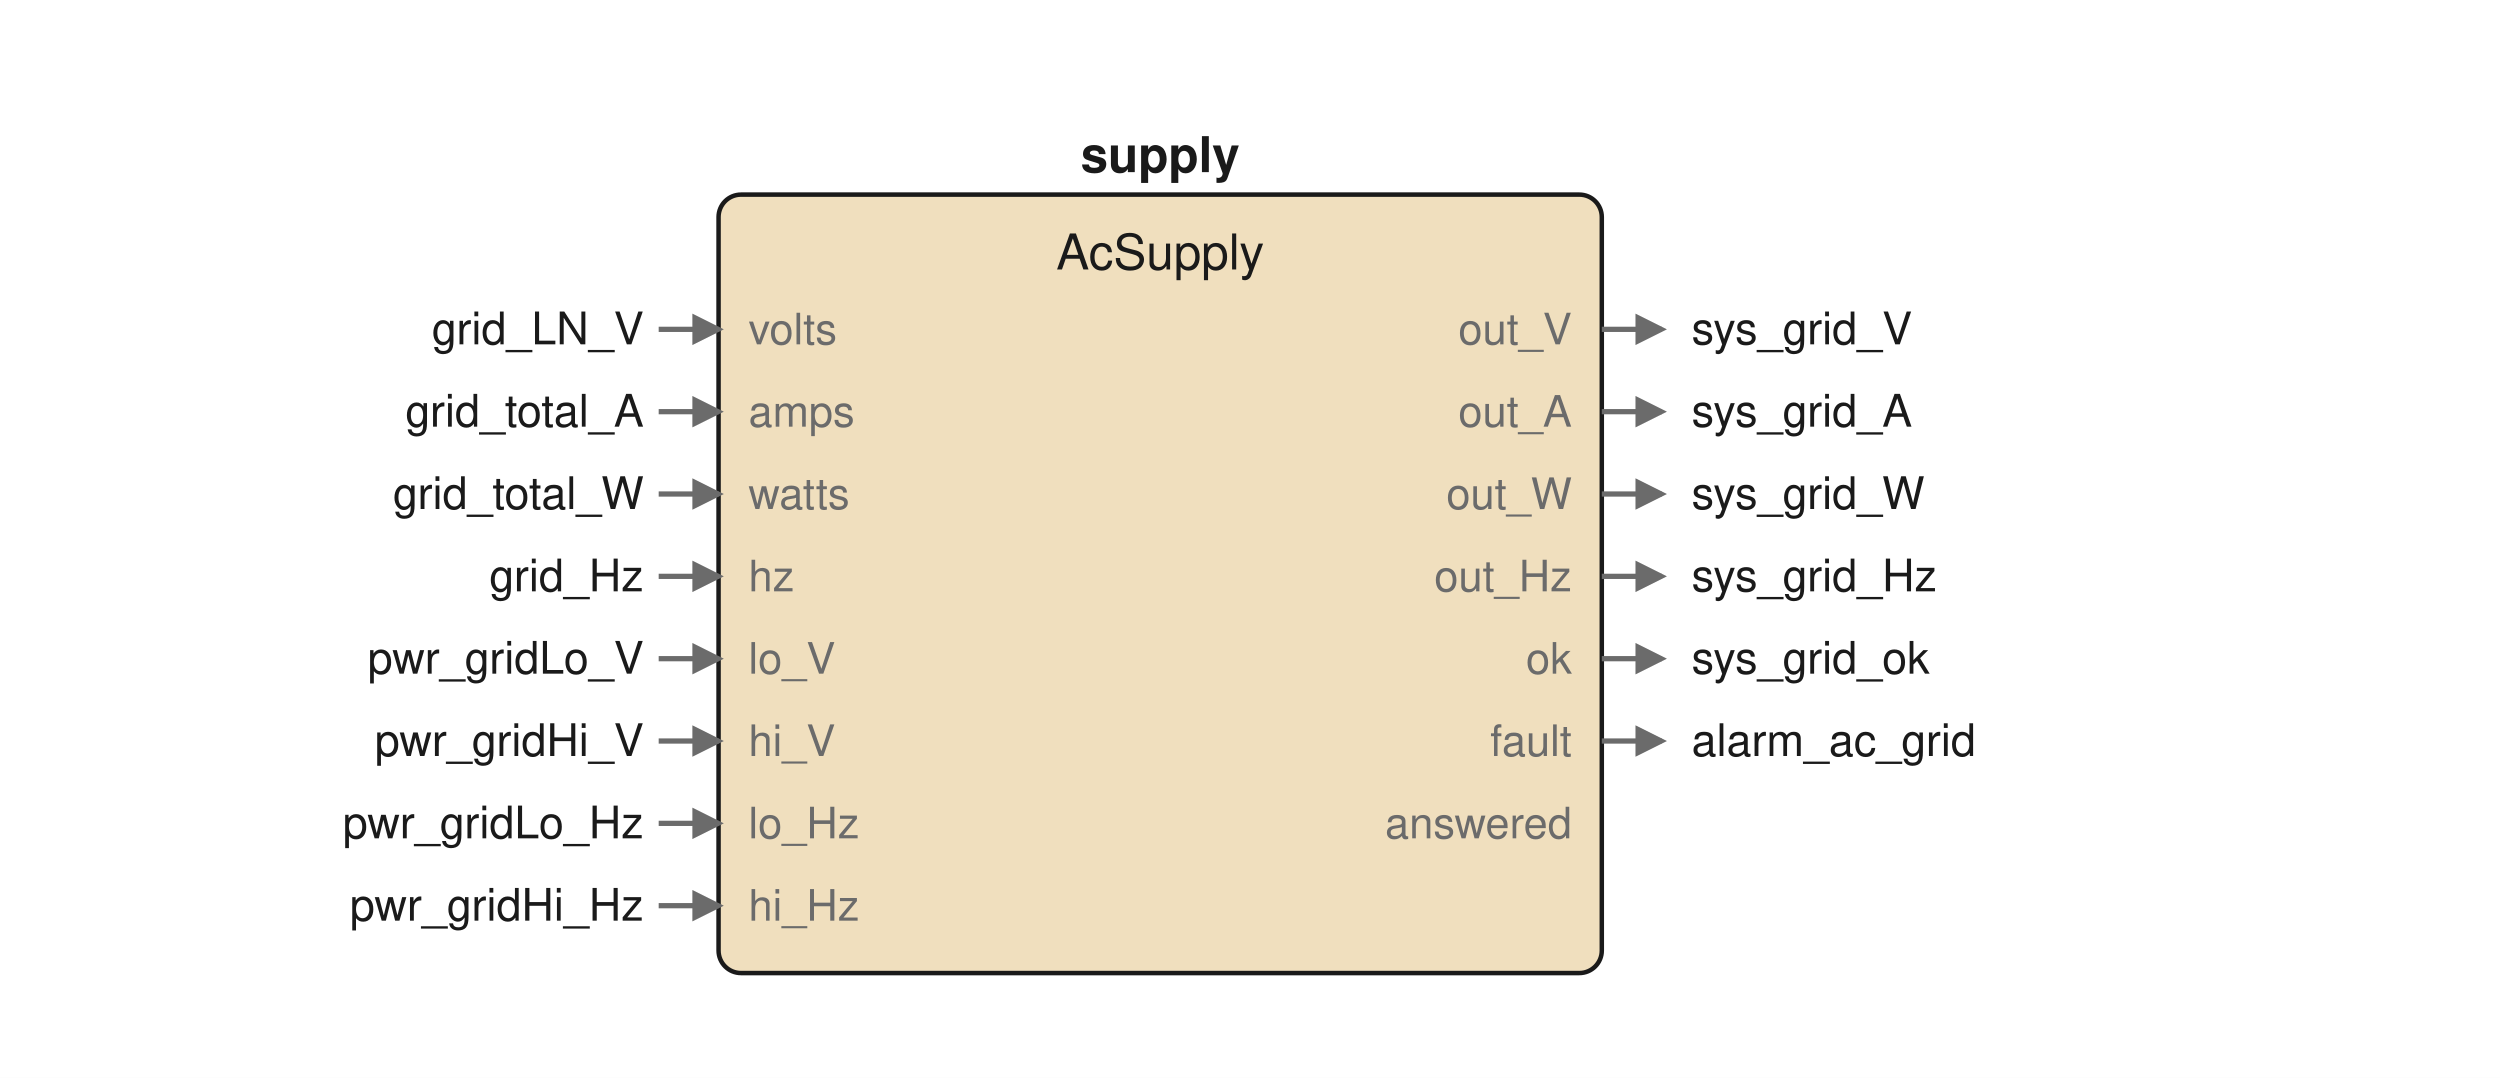
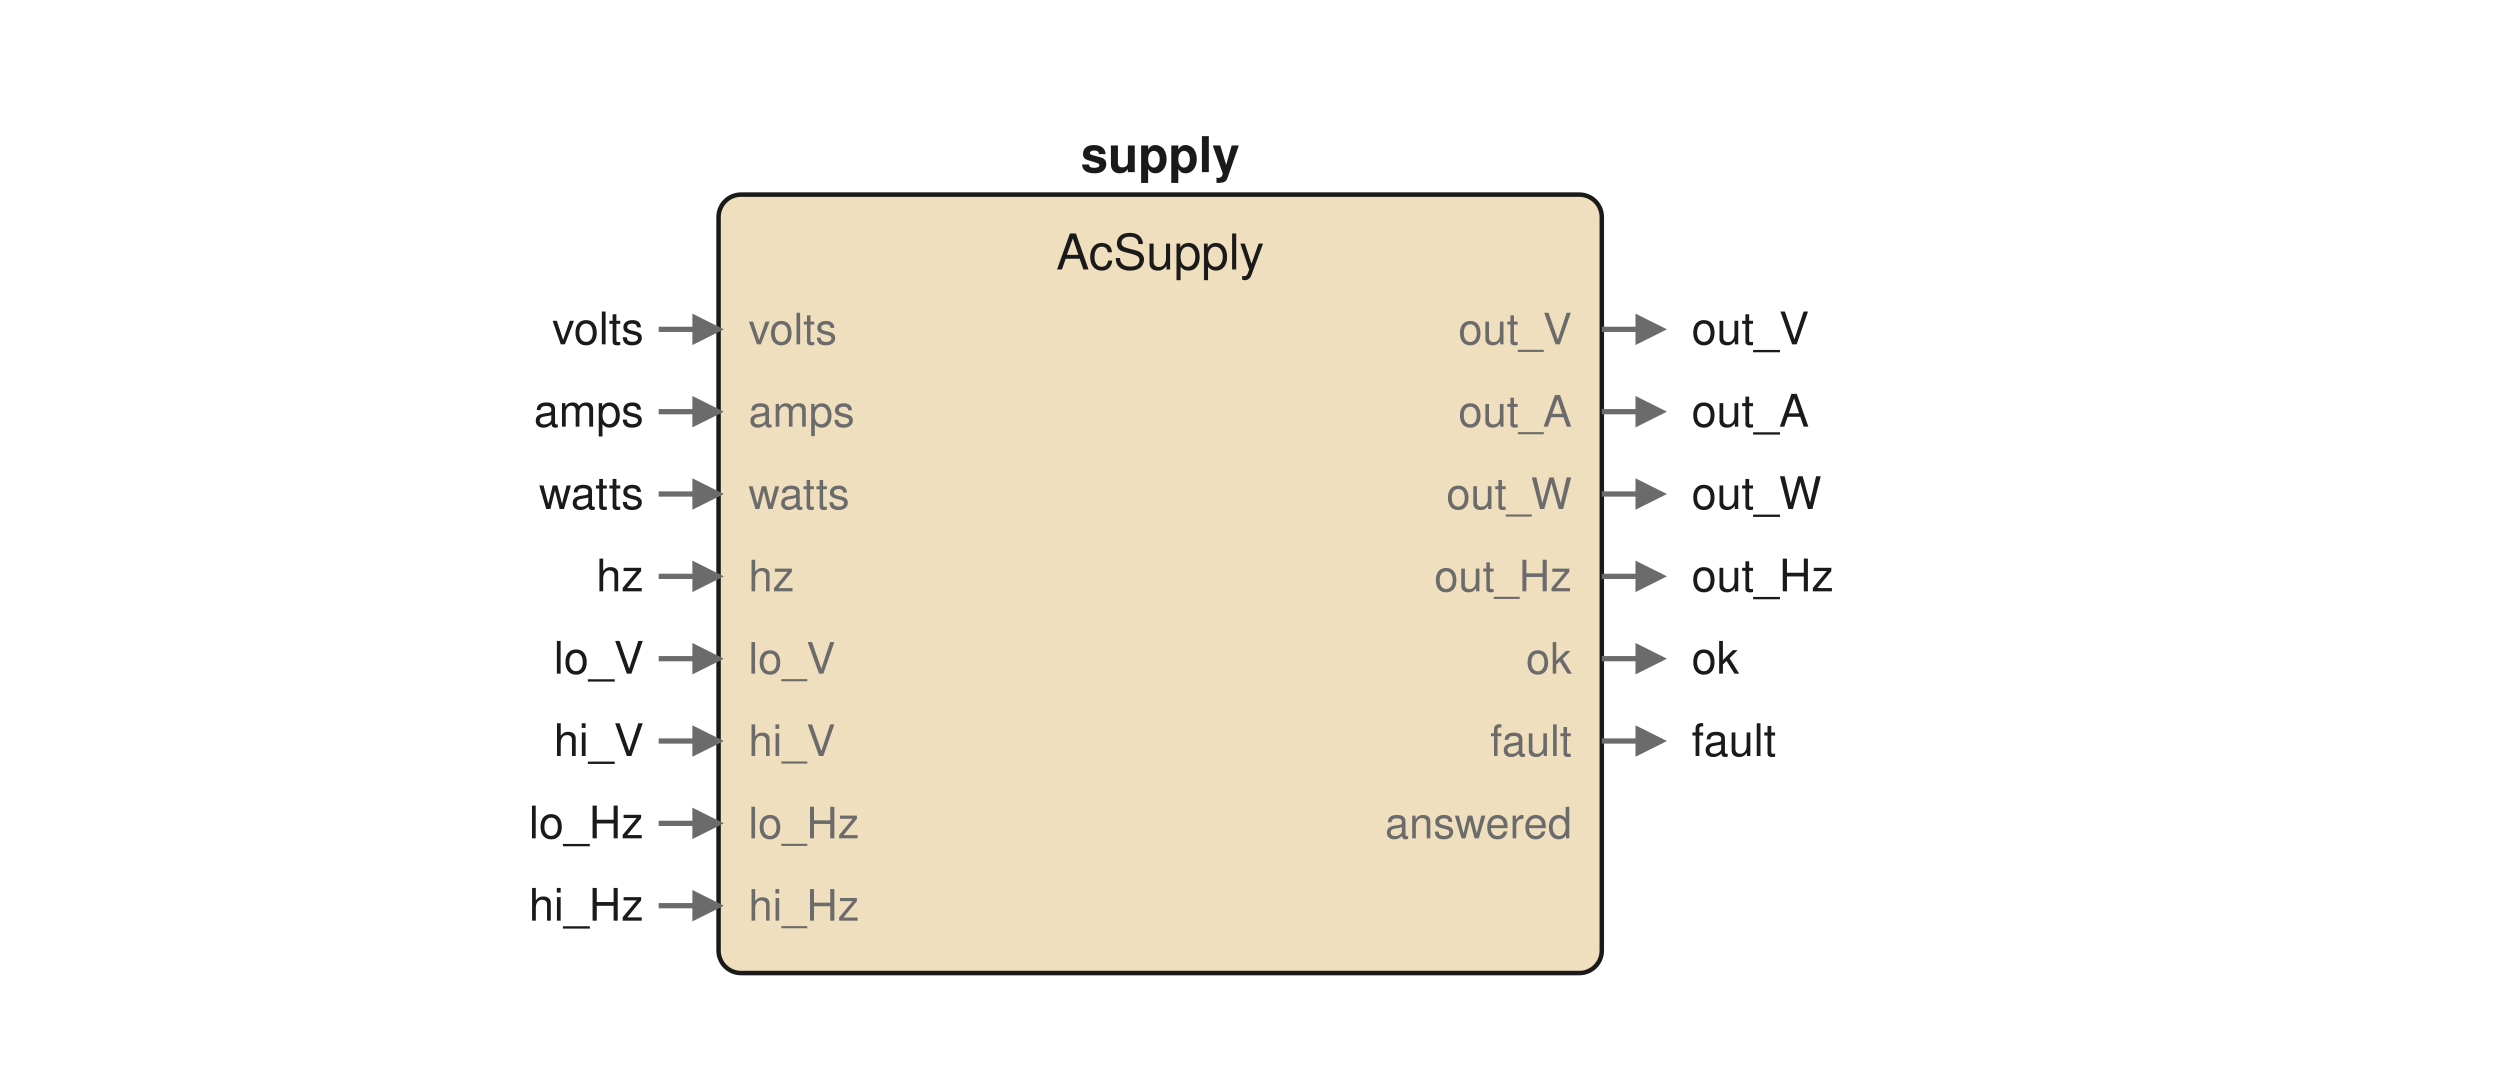
- <svg xmlns="http://www.w3.org/2000/svg" width="334" height="144" viewBox="0 0 334 144" style="max-width:100%;height:auto" content="&lt;mxfile host=&quot;app.diagrams.net&quot; type=&quot;device&quot;&gt;&lt;diagram id=&quot;ac_grid_watch_fbd&quot; name=&quot;ac_grid_watch_fbd&quot;&gt;&lt;mxGraphModel dx=&quot;334&quot; dy=&quot;144&quot; grid=&quot;0&quot; gridSize=&quot;10&quot; guides=&quot;1&quot; tooltips=&quot;1&quot; connect=&quot;1&quot; arrows=&quot;1&quot; fold=&quot;1&quot; page=&quot;1&quot; pageScale=&quot;1&quot; pageWidth=&quot;334&quot; pageHeight=&quot;144&quot; math=&quot;0&quot; shadow=&quot;0&quot;&gt;&lt;root&gt;&lt;mxCell id=&quot;0&quot;/&gt;&lt;mxCell id=&quot;1&quot; parent=&quot;0&quot;/&gt;&lt;mxCell id=&quot;n2&quot; value=&quot;&quot; style=&quot;rounded=1;fillColor=#f0dfbe;strokeColor=#1a1a1a;whiteSpace=wrap;html=1;fontSize=8&quot; vertex=&quot;1&quot; parent=&quot;1&quot;&gt;&lt;mxGeometry x=&quot;96&quot; y=&quot;26&quot; width=&quot;118&quot; height=&quot;104&quot; as=&quot;geometry&quot;/&gt;&lt;/mxCell&gt;&lt;mxCell id=&quot;n3&quot; value=&quot;supply&quot; style=&quot;text;html=1;fontSize=6;fontColor=#1a1a1a;align=center;fontStyle=1&quot; vertex=&quot;1&quot; parent=&quot;1&quot;&gt;&lt;mxGeometry x=&quot;155.0&quot; y=&quot;16.4&quot; width=&quot;40&quot; height=&quot;10.6&quot; as=&quot;geometry&quot;/&gt;&lt;/mxCell&gt;&lt;mxCell id=&quot;n4&quot; value=&quot;AcSupply&quot; style=&quot;text;html=1;fontSize=6;fontColor=#1a1a1a;align=center&quot; vertex=&quot;1&quot; parent=&quot;1&quot;&gt;&lt;mxGeometry x=&quot;155.0&quot; y=&quot;29.4&quot; width=&quot;40&quot; height=&quot;10.6&quot; as=&quot;geometry&quot;/&gt;&lt;/mxCell&gt;&lt;mxCell id=&quot;n5&quot; value=&quot;volts&quot; style=&quot;text;html=1;fontSize=5;fontColor=#6b6b6b;align=left&quot; vertex=&quot;1&quot; parent=&quot;1&quot;&gt;&lt;mxGeometry x=&quot;100&quot; y=&quot;40.2&quot; width=&quot;40&quot; height=&quot;9.8&quot; as=&quot;geometry&quot;/&gt;&lt;/mxCell&gt;&lt;mxCell id=&quot;n6&quot; value=&quot;amps&quot; style=&quot;text;html=1;fontSize=5;fontColor=#6b6b6b;align=left&quot; vertex=&quot;1&quot; parent=&quot;1&quot;&gt;&lt;mxGeometry x=&quot;100&quot; y=&quot;51.2&quot; width=&quot;40&quot; height=&quot;9.8&quot; as=&quot;geometry&quot;/&gt;&lt;/mxCell&gt;&lt;mxCell id=&quot;n7&quot; value=&quot;watts&quot; style=&quot;text;html=1;fontSize=5;fontColor=#6b6b6b;align=left&quot; vertex=&quot;1&quot; parent=&quot;1&quot;&gt;&lt;mxGeometry x=&quot;100&quot; y=&quot;62.2&quot; width=&quot;40&quot; height=&quot;9.8&quot; as=&quot;geometry&quot;/&gt;&lt;/mxCell&gt;&lt;mxCell id=&quot;n8&quot; value=&quot;hz&quot; style=&quot;text;html=1;fontSize=5;fontColor=#6b6b6b;align=left&quot; vertex=&quot;1&quot; parent=&quot;1&quot;&gt;&lt;mxGeometry x=&quot;100&quot; y=&quot;73.2&quot; width=&quot;40&quot; height=&quot;9.8&quot; as=&quot;geometry&quot;/&gt;&lt;/mxCell&gt;&lt;mxCell id=&quot;n9&quot; value=&quot;lo_V&quot; style=&quot;text;html=1;fontSize=5;fontColor=#6b6b6b;align=left&quot; vertex=&quot;1&quot; parent=&quot;1&quot;&gt;&lt;mxGeometry x=&quot;100&quot; y=&quot;84.2&quot; width=&quot;40&quot; height=&quot;9.8&quot; as=&quot;geometry&quot;/&gt;&lt;/mxCell&gt;&lt;mxCell id=&quot;n10&quot; value=&quot;hi_V&quot; style=&quot;text;html=1;fontSize=5;fontColor=#6b6b6b;align=left&quot; vertex=&quot;1&quot; parent=&quot;1&quot;&gt;&lt;mxGeometry x=&quot;100&quot; y=&quot;95.2&quot; width=&quot;40&quot; height=&quot;9.8&quot; as=&quot;geometry&quot;/&gt;&lt;/mxCell&gt;&lt;mxCell id=&quot;n11&quot; value=&quot;lo_Hz&quot; style=&quot;text;html=1;fontSize=5;fontColor=#6b6b6b;align=left&quot; vertex=&quot;1&quot; parent=&quot;1&quot;&gt;&lt;mxGeometry x=&quot;100&quot; y=&quot;106.2&quot; width=&quot;40&quot; height=&quot;9.8&quot; as=&quot;geometry&quot;/&gt;&lt;/mxCell&gt;&lt;mxCell id=&quot;n12&quot; value=&quot;hi_Hz&quot; style=&quot;text;html=1;fontSize=5;fontColor=#6b6b6b;align=left&quot; vertex=&quot;1&quot; parent=&quot;1&quot;&gt;&lt;mxGeometry x=&quot;100&quot; y=&quot;117.2&quot; width=&quot;40&quot; height=&quot;9.8&quot; as=&quot;geometry&quot;/&gt;&lt;/mxCell&gt;&lt;mxCell id=&quot;n13&quot; value=&quot;out_V&quot; style=&quot;text;html=1;fontSize=5;fontColor=#6b6b6b;align=left&quot; vertex=&quot;1&quot; parent=&quot;1&quot;&gt;&lt;mxGeometry x=&quot;210&quot; y=&quot;40.2&quot; width=&quot;40&quot; height=&quot;9.8&quot; as=&quot;geometry&quot;/&gt;&lt;/mxCell&gt;&lt;mxCell id=&quot;n14&quot; value=&quot;out_A&quot; style=&quot;text;html=1;fontSize=5;fontColor=#6b6b6b;align=left&quot; vertex=&quot;1&quot; parent=&quot;1&quot;&gt;&lt;mxGeometry x=&quot;210&quot; y=&quot;51.2&quot; width=&quot;40&quot; height=&quot;9.8&quot; as=&quot;geometry&quot;/&gt;&lt;/mxCell&gt;&lt;mxCell id=&quot;n15&quot; value=&quot;out_W&quot; style=&quot;text;html=1;fontSize=5;fontColor=#6b6b6b;align=left&quot; vertex=&quot;1&quot; parent=&quot;1&quot;&gt;&lt;mxGeometry x=&quot;210&quot; y=&quot;62.2&quot; width=&quot;40&quot; height=&quot;9.8&quot; as=&quot;geometry&quot;/&gt;&lt;/mxCell&gt;&lt;mxCell id=&quot;n16&quot; value=&quot;out_Hz&quot; style=&quot;text;html=1;fontSize=5;fontColor=#6b6b6b;align=left&quot; vertex=&quot;1&quot; parent=&quot;1&quot;&gt;&lt;mxGeometry x=&quot;210&quot; y=&quot;73.2&quot; width=&quot;40&quot; height=&quot;9.8&quot; as=&quot;geometry&quot;/&gt;&lt;/mxCell&gt;&lt;mxCell id=&quot;n17&quot; value=&quot;ok&quot; style=&quot;text;html=1;fontSize=5;fontColor=#6b6b6b;align=left&quot; vertex=&quot;1&quot; parent=&quot;1&quot;&gt;&lt;mxGeometry x=&quot;210&quot; y=&quot;84.2&quot; width=&quot;40&quot; height=&quot;9.8&quot; as=&quot;geometry&quot;/&gt;&lt;/mxCell&gt;&lt;mxCell id=&quot;n18&quot; value=&quot;fault&quot; style=&quot;text;html=1;fontSize=5;fontColor=#6b6b6b;align=left&quot; vertex=&quot;1&quot; parent=&quot;1&quot;&gt;&lt;mxGeometry x=&quot;210&quot; y=&quot;95.2&quot; width=&quot;40&quot; height=&quot;9.8&quot; as=&quot;geometry&quot;/&gt;&lt;/mxCell&gt;&lt;mxCell id=&quot;n19&quot; value=&quot;answered&quot; style=&quot;text;html=1;fontSize=5;fontColor=#6b6b6b;align=left&quot; vertex=&quot;1&quot; parent=&quot;1&quot;&gt;&lt;mxGeometry x=&quot;210&quot; y=&quot;106.2&quot; width=&quot;40&quot; height=&quot;9.8&quot; as=&quot;geometry&quot;/&gt;&lt;/mxCell&gt;&lt;mxCell id=&quot;n20&quot; value=&quot;grid_LN_V&quot; style=&quot;text;html=1;fontSize=6;fontColor=#1a1a1a;align=left&quot; vertex=&quot;1&quot; parent=&quot;1&quot;&gt;&lt;mxGeometry x=&quot;86&quot; y=&quot;40.0&quot; width=&quot;45&quot; height=&quot;10.0&quot; as=&quot;geometry&quot;/&gt;&lt;/mxCell&gt;&lt;mxCell id=&quot;e21&quot; value=&quot;&quot; style=&quot;edgeStyle=none;html=1;strokeColor=#6b6b6b;endArrow=block&quot; edge=&quot;1&quot; parent=&quot;1&quot;&gt;&lt;mxGeometry relative=&quot;1&quot; as=&quot;geometry&quot;&gt;&lt;mxPoint x=&quot;88&quot; y=&quot;44&quot; as=&quot;sourcePoint&quot;/&gt;&lt;mxPoint x=&quot;96&quot; y=&quot;44&quot; as=&quot;targetPoint&quot;/&gt;&lt;/mxGeometry&gt;&lt;/mxCell&gt;&lt;mxCell id=&quot;n22&quot; value=&quot;grid_total_A&quot; style=&quot;text;html=1;fontSize=6;fontColor=#1a1a1a;align=left&quot; vertex=&quot;1&quot; parent=&quot;1&quot;&gt;&lt;mxGeometry x=&quot;86&quot; y=&quot;51.0&quot; width=&quot;60&quot; height=&quot;10.0&quot; as=&quot;geometry&quot;/&gt;&lt;/mxCell&gt;&lt;mxCell id=&quot;e23&quot; value=&quot;&quot; style=&quot;edgeStyle=none;html=1;strokeColor=#6b6b6b;endArrow=block&quot; edge=&quot;1&quot; parent=&quot;1&quot;&gt;&lt;mxGeometry relative=&quot;1&quot; as=&quot;geometry&quot;&gt;&lt;mxPoint x=&quot;88&quot; y=&quot;55&quot; as=&quot;sourcePoint&quot;/&gt;&lt;mxPoint x=&quot;96&quot; y=&quot;55&quot; as=&quot;targetPoint&quot;/&gt;&lt;/mxGeometry&gt;&lt;/mxCell&gt;&lt;mxCell id=&quot;n24&quot; value=&quot;grid_total_W&quot; style=&quot;text;html=1;fontSize=6;fontColor=#1a1a1a;align=left&quot; vertex=&quot;1&quot; parent=&quot;1&quot;&gt;&lt;mxGeometry x=&quot;86&quot; y=&quot;62.0&quot; width=&quot;60&quot; height=&quot;10.0&quot; as=&quot;geometry&quot;/&gt;&lt;/mxCell&gt;&lt;mxCell id=&quot;e25&quot; value=&quot;&quot; style=&quot;edgeStyle=none;html=1;strokeColor=#6b6b6b;endArrow=block&quot; edge=&quot;1&quot; parent=&quot;1&quot;&gt;&lt;mxGeometry relative=&quot;1&quot; as=&quot;geometry&quot;&gt;&lt;mxPoint x=&quot;88&quot; y=&quot;66&quot; as=&quot;sourcePoint&quot;/&gt;&lt;mxPoint x=&quot;96&quot; y=&quot;66&quot; as=&quot;targetPoint&quot;/&gt;&lt;/mxGeometry&gt;&lt;/mxCell&gt;&lt;mxCell id=&quot;n26&quot; value=&quot;grid_Hz&quot; style=&quot;text;html=1;fontSize=6;fontColor=#1a1a1a;align=left&quot; vertex=&quot;1&quot; parent=&quot;1&quot;&gt;&lt;mxGeometry x=&quot;86&quot; y=&quot;73.0&quot; width=&quot;40&quot; height=&quot;10.0&quot; as=&quot;geometry&quot;/&gt;&lt;/mxCell&gt;&lt;mxCell id=&quot;e27&quot; value=&quot;&quot; style=&quot;edgeStyle=none;html=1;strokeColor=#6b6b6b;endArrow=block&quot; edge=&quot;1&quot; parent=&quot;1&quot;&gt;&lt;mxGeometry relative=&quot;1&quot; as=&quot;geometry&quot;&gt;&lt;mxPoint x=&quot;88&quot; y=&quot;77&quot; as=&quot;sourcePoint&quot;/&gt;&lt;mxPoint x=&quot;96&quot; y=&quot;77&quot; as=&quot;targetPoint&quot;/&gt;&lt;/mxGeometry&gt;&lt;/mxCell&gt;&lt;mxCell id=&quot;n28&quot; value=&quot;pwr_gridLo_V&quot; style=&quot;text;html=1;fontSize=6;fontColor=#1a1a1a;align=left&quot; vertex=&quot;1&quot; parent=&quot;1&quot;&gt;&lt;mxGeometry x=&quot;86&quot; y=&quot;84.0&quot; width=&quot;60&quot; height=&quot;10.0&quot; as=&quot;geometry&quot;/&gt;&lt;/mxCell&gt;&lt;mxCell id=&quot;e29&quot; value=&quot;&quot; style=&quot;edgeStyle=none;html=1;strokeColor=#6b6b6b;endArrow=block&quot; edge=&quot;1&quot; parent=&quot;1&quot;&gt;&lt;mxGeometry relative=&quot;1&quot; as=&quot;geometry&quot;&gt;&lt;mxPoint x=&quot;88&quot; y=&quot;88&quot; as=&quot;sourcePoint&quot;/&gt;&lt;mxPoint x=&quot;96&quot; y=&quot;88&quot; as=&quot;targetPoint&quot;/&gt;&lt;/mxGeometry&gt;&lt;/mxCell&gt;&lt;mxCell id=&quot;n30&quot; value=&quot;pwr_gridHi_V&quot; style=&quot;text;html=1;fontSize=6;fontColor=#1a1a1a;align=left&quot; vertex=&quot;1&quot; parent=&quot;1&quot;&gt;&lt;mxGeometry x=&quot;86&quot; y=&quot;95.0&quot; width=&quot;60&quot; height=&quot;10.0&quot; as=&quot;geometry&quot;/&gt;&lt;/mxCell&gt;&lt;mxCell id=&quot;e31&quot; value=&quot;&quot; style=&quot;edgeStyle=none;html=1;strokeColor=#6b6b6b;endArrow=block&quot; edge=&quot;1&quot; parent=&quot;1&quot;&gt;&lt;mxGeometry relative=&quot;1&quot; as=&quot;geometry&quot;&gt;&lt;mxPoint x=&quot;88&quot; y=&quot;99&quot; as=&quot;sourcePoint&quot;/&gt;&lt;mxPoint x=&quot;96&quot; y=&quot;99&quot; as=&quot;targetPoint&quot;/&gt;&lt;/mxGeometry&gt;&lt;/mxCell&gt;&lt;mxCell id=&quot;n32&quot; value=&quot;pwr_gridLo_Hz&quot; style=&quot;text;html=1;fontSize=6;fontColor=#1a1a1a;align=left&quot; vertex=&quot;1&quot; parent=&quot;1&quot;&gt;&lt;mxGeometry x=&quot;86&quot; y=&quot;106.0&quot; width=&quot;65&quot; height=&quot;10.0&quot; as=&quot;geometry&quot;/&gt;&lt;/mxCell&gt;&lt;mxCell id=&quot;e33&quot; value=&quot;&quot; style=&quot;edgeStyle=none;html=1;strokeColor=#6b6b6b;endArrow=block&quot; edge=&quot;1&quot; parent=&quot;1&quot;&gt;&lt;mxGeometry relative=&quot;1&quot; as=&quot;geometry&quot;&gt;&lt;mxPoint x=&quot;88&quot; y=&quot;110&quot; as=&quot;sourcePoint&quot;/&gt;&lt;mxPoint x=&quot;96&quot; y=&quot;110&quot; as=&quot;targetPoint&quot;/&gt;&lt;/mxGeometry&gt;&lt;/mxCell&gt;&lt;mxCell id=&quot;n34&quot; value=&quot;pwr_gridHi_Hz&quot; style=&quot;text;html=1;fontSize=6;fontColor=#1a1a1a;align=left&quot; vertex=&quot;1&quot; parent=&quot;1&quot;&gt;&lt;mxGeometry x=&quot;86&quot; y=&quot;117.0&quot; width=&quot;65&quot; height=&quot;10.0&quot; as=&quot;geometry&quot;/&gt;&lt;/mxCell&gt;&lt;mxCell id=&quot;e35&quot; value=&quot;&quot; style=&quot;edgeStyle=none;html=1;strokeColor=#6b6b6b;endArrow=block&quot; edge=&quot;1&quot; parent=&quot;1&quot;&gt;&lt;mxGeometry relative=&quot;1&quot; as=&quot;geometry&quot;&gt;&lt;mxPoint x=&quot;88&quot; y=&quot;121&quot; as=&quot;sourcePoint&quot;/&gt;&lt;mxPoint x=&quot;96&quot; y=&quot;121&quot; as=&quot;targetPoint&quot;/&gt;&lt;/mxGeometry&gt;&lt;/mxCell&gt;&lt;mxCell id=&quot;e36&quot; value=&quot;&quot; style=&quot;edgeStyle=none;html=1;strokeColor=#6b6b6b;endArrow=block&quot; edge=&quot;1&quot; parent=&quot;1&quot;&gt;&lt;mxGeometry relative=&quot;1&quot; as=&quot;geometry&quot;&gt;&lt;mxPoint x=&quot;214&quot; y=&quot;44&quot; as=&quot;sourcePoint&quot;/&gt;&lt;mxPoint x=&quot;222&quot; y=&quot;44&quot; as=&quot;targetPoint&quot;/&gt;&lt;/mxGeometry&gt;&lt;/mxCell&gt;&lt;mxCell id=&quot;n37&quot; value=&quot;sys_grid_V&quot; style=&quot;text;html=1;fontSize=6;fontColor=#1a1a1a;align=left&quot; vertex=&quot;1&quot; parent=&quot;1&quot;&gt;&lt;mxGeometry x=&quot;226&quot; y=&quot;40.0&quot; width=&quot;50&quot; height=&quot;10.0&quot; as=&quot;geometry&quot;/&gt;&lt;/mxCell&gt;&lt;mxCell id=&quot;e38&quot; value=&quot;&quot; style=&quot;edgeStyle=none;html=1;strokeColor=#6b6b6b;endArrow=block&quot; edge=&quot;1&quot; parent=&quot;1&quot;&gt;&lt;mxGeometry relative=&quot;1&quot; as=&quot;geometry&quot;&gt;&lt;mxPoint x=&quot;214&quot; y=&quot;55&quot; as=&quot;sourcePoint&quot;/&gt;&lt;mxPoint x=&quot;222&quot; y=&quot;55&quot; as=&quot;targetPoint&quot;/&gt;&lt;/mxGeometry&gt;&lt;/mxCell&gt;&lt;mxCell id=&quot;n39&quot; value=&quot;sys_grid_A&quot; style=&quot;text;html=1;fontSize=6;fontColor=#1a1a1a;align=left&quot; vertex=&quot;1&quot; parent=&quot;1&quot;&gt;&lt;mxGeometry x=&quot;226&quot; y=&quot;51.0&quot; width=&quot;50&quot; height=&quot;10.0&quot; as=&quot;geometry&quot;/&gt;&lt;/mxCell&gt;&lt;mxCell id=&quot;e40&quot; value=&quot;&quot; style=&quot;edgeStyle=none;html=1;strokeColor=#6b6b6b;endArrow=block&quot; edge=&quot;1&quot; parent=&quot;1&quot;&gt;&lt;mxGeometry relative=&quot;1&quot; as=&quot;geometry&quot;&gt;&lt;mxPoint x=&quot;214&quot; y=&quot;66&quot; as=&quot;sourcePoint&quot;/&gt;&lt;mxPoint x=&quot;222&quot; y=&quot;66&quot; as=&quot;targetPoint&quot;/&gt;&lt;/mxGeometry&gt;&lt;/mxCell&gt;&lt;mxCell id=&quot;n41&quot; value=&quot;sys_grid_W&quot; style=&quot;text;html=1;fontSize=6;fontColor=#1a1a1a;align=left&quot; vertex=&quot;1&quot; parent=&quot;1&quot;&gt;&lt;mxGeometry x=&quot;226&quot; y=&quot;62.0&quot; width=&quot;50&quot; height=&quot;10.0&quot; as=&quot;geometry&quot;/&gt;&lt;/mxCell&gt;&lt;mxCell id=&quot;e42&quot; value=&quot;&quot; style=&quot;edgeStyle=none;html=1;strokeColor=#6b6b6b;endArrow=block&quot; edge=&quot;1&quot; parent=&quot;1&quot;&gt;&lt;mxGeometry relative=&quot;1&quot; as=&quot;geometry&quot;&gt;&lt;mxPoint x=&quot;214&quot; y=&quot;77&quot; as=&quot;sourcePoint&quot;/&gt;&lt;mxPoint x=&quot;222&quot; y=&quot;77&quot; as=&quot;targetPoint&quot;/&gt;&lt;/mxGeometry&gt;&lt;/mxCell&gt;&lt;mxCell id=&quot;n43&quot; value=&quot;sys_grid_Hz&quot; style=&quot;text;html=1;fontSize=6;fontColor=#1a1a1a;align=left&quot; vertex=&quot;1&quot; parent=&quot;1&quot;&gt;&lt;mxGeometry x=&quot;226&quot; y=&quot;73.0&quot; width=&quot;55&quot; height=&quot;10.0&quot; as=&quot;geometry&quot;/&gt;&lt;/mxCell&gt;&lt;mxCell id=&quot;e44&quot; value=&quot;&quot; style=&quot;edgeStyle=none;html=1;strokeColor=#6b6b6b;endArrow=block&quot; edge=&quot;1&quot; parent=&quot;1&quot;&gt;&lt;mxGeometry relative=&quot;1&quot; as=&quot;geometry&quot;&gt;&lt;mxPoint x=&quot;214&quot; y=&quot;88&quot; as=&quot;sourcePoint&quot;/&gt;&lt;mxPoint x=&quot;222&quot; y=&quot;88&quot; as=&quot;targetPoint&quot;/&gt;&lt;/mxGeometry&gt;&lt;/mxCell&gt;&lt;mxCell id=&quot;n45&quot; value=&quot;sys_grid_ok&quot; style=&quot;text;html=1;fontSize=6;fontColor=#1a1a1a;align=left&quot; vertex=&quot;1&quot; parent=&quot;1&quot;&gt;&lt;mxGeometry x=&quot;226&quot; y=&quot;84.0&quot; width=&quot;55&quot; height=&quot;10.0&quot; as=&quot;geometry&quot;/&gt;&lt;/mxCell&gt;&lt;mxCell id=&quot;e46&quot; value=&quot;&quot; style=&quot;edgeStyle=none;html=1;strokeColor=#6b6b6b;endArrow=block&quot; edge=&quot;1&quot; parent=&quot;1&quot;&gt;&lt;mxGeometry relative=&quot;1&quot; as=&quot;geometry&quot;&gt;&lt;mxPoint x=&quot;214&quot; y=&quot;99&quot; as=&quot;sourcePoint&quot;/&gt;&lt;mxPoint x=&quot;222&quot; y=&quot;99&quot; as=&quot;targetPoint&quot;/&gt;&lt;/mxGeometry&gt;&lt;/mxCell&gt;&lt;mxCell id=&quot;n47&quot; value=&quot;alarm_ac_grid&quot; style=&quot;text;html=1;fontSize=6;fontColor=#1a1a1a;align=left&quot; vertex=&quot;1&quot; parent=&quot;1&quot;&gt;&lt;mxGeometry x=&quot;226&quot; y=&quot;95.0&quot; width=&quot;65&quot; height=&quot;10.0&quot; as=&quot;geometry&quot;/&gt;&lt;/mxCell&gt;&lt;/root&gt;&lt;/mxGraphModel&gt;&lt;/diagram&gt;&lt;/mxfile&gt;">
+ <svg xmlns="http://www.w3.org/2000/svg" width="334" height="144" viewBox="0 0 334 144" style="max-width:100%;height:auto" content="&lt;mxfile host=&quot;app.diagrams.net&quot; type=&quot;device&quot;&gt;&lt;diagram id=&quot;ac_grid_watch_fbd&quot; name=&quot;ac_grid_watch_fbd&quot;&gt;&lt;mxGraphModel dx=&quot;334&quot; dy=&quot;144&quot; grid=&quot;0&quot; gridSize=&quot;10&quot; guides=&quot;1&quot; tooltips=&quot;1&quot; connect=&quot;1&quot; arrows=&quot;1&quot; fold=&quot;1&quot; page=&quot;1&quot; pageScale=&quot;1&quot; pageWidth=&quot;334&quot; pageHeight=&quot;144&quot; math=&quot;0&quot; shadow=&quot;0&quot;&gt;&lt;root&gt;&lt;mxCell id=&quot;0&quot;/&gt;&lt;mxCell id=&quot;1&quot; parent=&quot;0&quot;/&gt;&lt;mxCell id=&quot;n2&quot; value=&quot;&quot; style=&quot;rounded=1;fillColor=#f0dfbe;strokeColor=#1a1a1a;whiteSpace=wrap;html=1;fontSize=8&quot; vertex=&quot;1&quot; parent=&quot;1&quot;&gt;&lt;mxGeometry x=&quot;96&quot; y=&quot;26&quot; width=&quot;118&quot; height=&quot;104&quot; as=&quot;geometry&quot;/&gt;&lt;/mxCell&gt;&lt;mxCell id=&quot;n3&quot; value=&quot;supply&quot; style=&quot;text;html=1;fontSize=6;fontColor=#1a1a1a;align=center;fontStyle=1&quot; vertex=&quot;1&quot; parent=&quot;1&quot;&gt;&lt;mxGeometry x=&quot;155.0&quot; y=&quot;16.4&quot; width=&quot;40&quot; height=&quot;10.6&quot; as=&quot;geometry&quot;/&gt;&lt;/mxCell&gt;&lt;mxCell id=&quot;n4&quot; value=&quot;AcSupply&quot; style=&quot;text;html=1;fontSize=6;fontColor=#1a1a1a;align=center&quot; vertex=&quot;1&quot; parent=&quot;1&quot;&gt;&lt;mxGeometry x=&quot;155.0&quot; y=&quot;29.4&quot; width=&quot;40&quot; height=&quot;10.6&quot; as=&quot;geometry&quot;/&gt;&lt;/mxCell&gt;&lt;mxCell id=&quot;n5&quot; value=&quot;volts&quot; style=&quot;text;html=1;fontSize=5;fontColor=#6b6b6b;align=left&quot; vertex=&quot;1&quot; parent=&quot;1&quot;&gt;&lt;mxGeometry x=&quot;100&quot; y=&quot;40.2&quot; width=&quot;40&quot; height=&quot;9.8&quot; as=&quot;geometry&quot;/&gt;&lt;/mxCell&gt;&lt;mxCell id=&quot;n6&quot; value=&quot;amps&quot; style=&quot;text;html=1;fontSize=5;fontColor=#6b6b6b;align=left&quot; vertex=&quot;1&quot; parent=&quot;1&quot;&gt;&lt;mxGeometry x=&quot;100&quot; y=&quot;51.2&quot; width=&quot;40&quot; height=&quot;9.8&quot; as=&quot;geometry&quot;/&gt;&lt;/mxCell&gt;&lt;mxCell id=&quot;n7&quot; value=&quot;watts&quot; style=&quot;text;html=1;fontSize=5;fontColor=#6b6b6b;align=left&quot; vertex=&quot;1&quot; parent=&quot;1&quot;&gt;&lt;mxGeometry x=&quot;100&quot; y=&quot;62.2&quot; width=&quot;40&quot; height=&quot;9.8&quot; as=&quot;geometry&quot;/&gt;&lt;/mxCell&gt;&lt;mxCell id=&quot;n8&quot; value=&quot;hz&quot; style=&quot;text;html=1;fontSize=5;fontColor=#6b6b6b;align=left&quot; vertex=&quot;1&quot; parent=&quot;1&quot;&gt;&lt;mxGeometry x=&quot;100&quot; y=&quot;73.2&quot; width=&quot;40&quot; height=&quot;9.8&quot; as=&quot;geometry&quot;/&gt;&lt;/mxCell&gt;&lt;mxCell id=&quot;n9&quot; value=&quot;lo_V&quot; style=&quot;text;html=1;fontSize=5;fontColor=#6b6b6b;align=left&quot; vertex=&quot;1&quot; parent=&quot;1&quot;&gt;&lt;mxGeometry x=&quot;100&quot; y=&quot;84.2&quot; width=&quot;40&quot; height=&quot;9.8&quot; as=&quot;geometry&quot;/&gt;&lt;/mxCell&gt;&lt;mxCell id=&quot;n10&quot; value=&quot;hi_V&quot; style=&quot;text;html=1;fontSize=5;fontColor=#6b6b6b;align=left&quot; vertex=&quot;1&quot; parent=&quot;1&quot;&gt;&lt;mxGeometry x=&quot;100&quot; y=&quot;95.2&quot; width=&quot;40&quot; height=&quot;9.8&quot; as=&quot;geometry&quot;/&gt;&lt;/mxCell&gt;&lt;mxCell id=&quot;n11&quot; value=&quot;lo_Hz&quot; style=&quot;text;html=1;fontSize=5;fontColor=#6b6b6b;align=left&quot; vertex=&quot;1&quot; parent=&quot;1&quot;&gt;&lt;mxGeometry x=&quot;100&quot; y=&quot;106.2&quot; width=&quot;40&quot; height=&quot;9.8&quot; as=&quot;geometry&quot;/&gt;&lt;/mxCell&gt;&lt;mxCell id=&quot;n12&quot; value=&quot;hi_Hz&quot; style=&quot;text;html=1;fontSize=5;fontColor=#6b6b6b;align=left&quot; vertex=&quot;1&quot; parent=&quot;1&quot;&gt;&lt;mxGeometry x=&quot;100&quot; y=&quot;117.2&quot; width=&quot;40&quot; height=&quot;9.8&quot; as=&quot;geometry&quot;/&gt;&lt;/mxCell&gt;&lt;mxCell id=&quot;n13&quot; value=&quot;out_V&quot; style=&quot;text;html=1;fontSize=5;fontColor=#6b6b6b;align=left&quot; vertex=&quot;1&quot; parent=&quot;1&quot;&gt;&lt;mxGeometry x=&quot;210&quot; y=&quot;40.2&quot; width=&quot;40&quot; height=&quot;9.8&quot; as=&quot;geometry&quot;/&gt;&lt;/mxCell&gt;&lt;mxCell id=&quot;n14&quot; value=&quot;out_A&quot; style=&quot;text;html=1;fontSize=5;fontColor=#6b6b6b;align=left&quot; vertex=&quot;1&quot; parent=&quot;1&quot;&gt;&lt;mxGeometry x=&quot;210&quot; y=&quot;51.2&quot; width=&quot;40&quot; height=&quot;9.8&quot; as=&quot;geometry&quot;/&gt;&lt;/mxCell&gt;&lt;mxCell id=&quot;n15&quot; value=&quot;out_W&quot; style=&quot;text;html=1;fontSize=5;fontColor=#6b6b6b;align=left&quot; vertex=&quot;1&quot; parent=&quot;1&quot;&gt;&lt;mxGeometry x=&quot;210&quot; y=&quot;62.2&quot; width=&quot;40&quot; height=&quot;9.8&quot; as=&quot;geometry&quot;/&gt;&lt;/mxCell&gt;&lt;mxCell id=&quot;n16&quot; value=&quot;out_Hz&quot; style=&quot;text;html=1;fontSize=5;fontColor=#6b6b6b;align=left&quot; vertex=&quot;1&quot; parent=&quot;1&quot;&gt;&lt;mxGeometry x=&quot;210&quot; y=&quot;73.2&quot; width=&quot;40&quot; height=&quot;9.8&quot; as=&quot;geometry&quot;/&gt;&lt;/mxCell&gt;&lt;mxCell id=&quot;n17&quot; value=&quot;ok&quot; style=&quot;text;html=1;fontSize=5;fontColor=#6b6b6b;align=left&quot; vertex=&quot;1&quot; parent=&quot;1&quot;&gt;&lt;mxGeometry x=&quot;210&quot; y=&quot;84.2&quot; width=&quot;40&quot; height=&quot;9.8&quot; as=&quot;geometry&quot;/&gt;&lt;/mxCell&gt;&lt;mxCell id=&quot;n18&quot; value=&quot;fault&quot; style=&quot;text;html=1;fontSize=5;fontColor=#6b6b6b;align=left&quot; vertex=&quot;1&quot; parent=&quot;1&quot;&gt;&lt;mxGeometry x=&quot;210&quot; y=&quot;95.2&quot; width=&quot;40&quot; height=&quot;9.8&quot; as=&quot;geometry&quot;/&gt;&lt;/mxCell&gt;&lt;mxCell id=&quot;n19&quot; value=&quot;answered&quot; style=&quot;text;html=1;fontSize=5;fontColor=#6b6b6b;align=left&quot; vertex=&quot;1&quot; parent=&quot;1&quot;&gt;&lt;mxGeometry x=&quot;210&quot; y=&quot;106.2&quot; width=&quot;40&quot; height=&quot;9.8&quot; as=&quot;geometry&quot;/&gt;&lt;/mxCell&gt;&lt;mxCell id=&quot;n20&quot; value=&quot;volts&quot; style=&quot;text;html=1;fontSize=6;fontColor=#1a1a1a;align=left&quot; vertex=&quot;1&quot; parent=&quot;1&quot;&gt;&lt;mxGeometry x=&quot;86&quot; y=&quot;40.0&quot; width=&quot;40&quot; height=&quot;10.0&quot; as=&quot;geometry&quot;/&gt;&lt;/mxCell&gt;&lt;mxCell id=&quot;e21&quot; value=&quot;&quot; style=&quot;edgeStyle=none;html=1;strokeColor=#6b6b6b;endArrow=block&quot; edge=&quot;1&quot; parent=&quot;1&quot;&gt;&lt;mxGeometry relative=&quot;1&quot; as=&quot;geometry&quot;&gt;&lt;mxPoint x=&quot;88&quot; y=&quot;44&quot; as=&quot;sourcePoint&quot;/&gt;&lt;mxPoint x=&quot;96&quot; y=&quot;44&quot; as=&quot;targetPoint&quot;/&gt;&lt;/mxGeometry&gt;&lt;/mxCell&gt;&lt;mxCell id=&quot;n22&quot; value=&quot;amps&quot; style=&quot;text;html=1;fontSize=6;fontColor=#1a1a1a;align=left&quot; vertex=&quot;1&quot; parent=&quot;1&quot;&gt;&lt;mxGeometry x=&quot;86&quot; y=&quot;51.0&quot; width=&quot;40&quot; height=&quot;10.0&quot; as=&quot;geometry&quot;/&gt;&lt;/mxCell&gt;&lt;mxCell id=&quot;e23&quot; value=&quot;&quot; style=&quot;edgeStyle=none;html=1;strokeColor=#6b6b6b;endArrow=block&quot; edge=&quot;1&quot; parent=&quot;1&quot;&gt;&lt;mxGeometry relative=&quot;1&quot; as=&quot;geometry&quot;&gt;&lt;mxPoint x=&quot;88&quot; y=&quot;55&quot; as=&quot;sourcePoint&quot;/&gt;&lt;mxPoint x=&quot;96&quot; y=&quot;55&quot; as=&quot;targetPoint&quot;/&gt;&lt;/mxGeometry&gt;&lt;/mxCell&gt;&lt;mxCell id=&quot;n24&quot; value=&quot;watts&quot; style=&quot;text;html=1;fontSize=6;fontColor=#1a1a1a;align=left&quot; vertex=&quot;1&quot; parent=&quot;1&quot;&gt;&lt;mxGeometry x=&quot;86&quot; y=&quot;62.0&quot; width=&quot;40&quot; height=&quot;10.0&quot; as=&quot;geometry&quot;/&gt;&lt;/mxCell&gt;&lt;mxCell id=&quot;e25&quot; value=&quot;&quot; style=&quot;edgeStyle=none;html=1;strokeColor=#6b6b6b;endArrow=block&quot; edge=&quot;1&quot; parent=&quot;1&quot;&gt;&lt;mxGeometry relative=&quot;1&quot; as=&quot;geometry&quot;&gt;&lt;mxPoint x=&quot;88&quot; y=&quot;66&quot; as=&quot;sourcePoint&quot;/&gt;&lt;mxPoint x=&quot;96&quot; y=&quot;66&quot; as=&quot;targetPoint&quot;/&gt;&lt;/mxGeometry&gt;&lt;/mxCell&gt;&lt;mxCell id=&quot;n26&quot; value=&quot;hz&quot; style=&quot;text;html=1;fontSize=6;fontColor=#1a1a1a;align=left&quot; vertex=&quot;1&quot; parent=&quot;1&quot;&gt;&lt;mxGeometry x=&quot;86&quot; y=&quot;73.0&quot; width=&quot;40&quot; height=&quot;10.0&quot; as=&quot;geometry&quot;/&gt;&lt;/mxCell&gt;&lt;mxCell id=&quot;e27&quot; value=&quot;&quot; style=&quot;edgeStyle=none;html=1;strokeColor=#6b6b6b;endArrow=block&quot; edge=&quot;1&quot; parent=&quot;1&quot;&gt;&lt;mxGeometry relative=&quot;1&quot; as=&quot;geometry&quot;&gt;&lt;mxPoint x=&quot;88&quot; y=&quot;77&quot; as=&quot;sourcePoint&quot;/&gt;&lt;mxPoint x=&quot;96&quot; y=&quot;77&quot; as=&quot;targetPoint&quot;/&gt;&lt;/mxGeometry&gt;&lt;/mxCell&gt;&lt;mxCell id=&quot;n28&quot; value=&quot;lo_V&quot; style=&quot;text;html=1;fontSize=6;fontColor=#1a1a1a;align=left&quot; vertex=&quot;1&quot; parent=&quot;1&quot;&gt;&lt;mxGeometry x=&quot;86&quot; y=&quot;84.0&quot; width=&quot;40&quot; height=&quot;10.0&quot; as=&quot;geometry&quot;/&gt;&lt;/mxCell&gt;&lt;mxCell id=&quot;e29&quot; value=&quot;&quot; style=&quot;edgeStyle=none;html=1;strokeColor=#6b6b6b;endArrow=block&quot; edge=&quot;1&quot; parent=&quot;1&quot;&gt;&lt;mxGeometry relative=&quot;1&quot; as=&quot;geometry&quot;&gt;&lt;mxPoint x=&quot;88&quot; y=&quot;88&quot; as=&quot;sourcePoint&quot;/&gt;&lt;mxPoint x=&quot;96&quot; y=&quot;88&quot; as=&quot;targetPoint&quot;/&gt;&lt;/mxGeometry&gt;&lt;/mxCell&gt;&lt;mxCell id=&quot;n30&quot; value=&quot;hi_V&quot; style=&quot;text;html=1;fontSize=6;fontColor=#1a1a1a;align=left&quot; vertex=&quot;1&quot; parent=&quot;1&quot;&gt;&lt;mxGeometry x=&quot;86&quot; y=&quot;95.0&quot; width=&quot;40&quot; height=&quot;10.0&quot; as=&quot;geometry&quot;/&gt;&lt;/mxCell&gt;&lt;mxCell id=&quot;e31&quot; value=&quot;&quot; style=&quot;edgeStyle=none;html=1;strokeColor=#6b6b6b;endArrow=block&quot; edge=&quot;1&quot; parent=&quot;1&quot;&gt;&lt;mxGeometry relative=&quot;1&quot; as=&quot;geometry&quot;&gt;&lt;mxPoint x=&quot;88&quot; y=&quot;99&quot; as=&quot;sourcePoint&quot;/&gt;&lt;mxPoint x=&quot;96&quot; y=&quot;99&quot; as=&quot;targetPoint&quot;/&gt;&lt;/mxGeometry&gt;&lt;/mxCell&gt;&lt;mxCell id=&quot;n32&quot; value=&quot;lo_Hz&quot; style=&quot;text;html=1;fontSize=6;fontColor=#1a1a1a;align=left&quot; vertex=&quot;1&quot; parent=&quot;1&quot;&gt;&lt;mxGeometry x=&quot;86&quot; y=&quot;106.0&quot; width=&quot;40&quot; height=&quot;10.0&quot; as=&quot;geometry&quot;/&gt;&lt;/mxCell&gt;&lt;mxCell id=&quot;e33&quot; value=&quot;&quot; style=&quot;edgeStyle=none;html=1;strokeColor=#6b6b6b;endArrow=block&quot; edge=&quot;1&quot; parent=&quot;1&quot;&gt;&lt;mxGeometry relative=&quot;1&quot; as=&quot;geometry&quot;&gt;&lt;mxPoint x=&quot;88&quot; y=&quot;110&quot; as=&quot;sourcePoint&quot;/&gt;&lt;mxPoint x=&quot;96&quot; y=&quot;110&quot; as=&quot;targetPoint&quot;/&gt;&lt;/mxGeometry&gt;&lt;/mxCell&gt;&lt;mxCell id=&quot;n34&quot; value=&quot;hi_Hz&quot; style=&quot;text;html=1;fontSize=6;fontColor=#1a1a1a;align=left&quot; vertex=&quot;1&quot; parent=&quot;1&quot;&gt;&lt;mxGeometry x=&quot;86&quot; y=&quot;117.0&quot; width=&quot;40&quot; height=&quot;10.0&quot; as=&quot;geometry&quot;/&gt;&lt;/mxCell&gt;&lt;mxCell id=&quot;e35&quot; value=&quot;&quot; style=&quot;edgeStyle=none;html=1;strokeColor=#6b6b6b;endArrow=block&quot; edge=&quot;1&quot; parent=&quot;1&quot;&gt;&lt;mxGeometry relative=&quot;1&quot; as=&quot;geometry&quot;&gt;&lt;mxPoint x=&quot;88&quot; y=&quot;121&quot; as=&quot;sourcePoint&quot;/&gt;&lt;mxPoint x=&quot;96&quot; y=&quot;121&quot; as=&quot;targetPoint&quot;/&gt;&lt;/mxGeometry&gt;&lt;/mxCell&gt;&lt;mxCell id=&quot;e36&quot; value=&quot;&quot; style=&quot;edgeStyle=none;html=1;strokeColor=#6b6b6b;endArrow=block&quot; edge=&quot;1&quot; parent=&quot;1&quot;&gt;&lt;mxGeometry relative=&quot;1&quot; as=&quot;geometry&quot;&gt;&lt;mxPoint x=&quot;214&quot; y=&quot;44&quot; as=&quot;sourcePoint&quot;/&gt;&lt;mxPoint x=&quot;222&quot; y=&quot;44&quot; as=&quot;targetPoint&quot;/&gt;&lt;/mxGeometry&gt;&lt;/mxCell&gt;&lt;mxCell id=&quot;n37&quot; value=&quot;out_V&quot; style=&quot;text;html=1;fontSize=6;fontColor=#1a1a1a;align=left&quot; vertex=&quot;1&quot; parent=&quot;1&quot;&gt;&lt;mxGeometry x=&quot;226&quot; y=&quot;40.0&quot; width=&quot;40&quot; height=&quot;10.0&quot; as=&quot;geometry&quot;/&gt;&lt;/mxCell&gt;&lt;mxCell id=&quot;e38&quot; value=&quot;&quot; style=&quot;edgeStyle=none;html=1;strokeColor=#6b6b6b;endArrow=block&quot; edge=&quot;1&quot; parent=&quot;1&quot;&gt;&lt;mxGeometry relative=&quot;1&quot; as=&quot;geometry&quot;&gt;&lt;mxPoint x=&quot;214&quot; y=&quot;55&quot; as=&quot;sourcePoint&quot;/&gt;&lt;mxPoint x=&quot;222&quot; y=&quot;55&quot; as=&quot;targetPoint&quot;/&gt;&lt;/mxGeometry&gt;&lt;/mxCell&gt;&lt;mxCell id=&quot;n39&quot; value=&quot;out_A&quot; style=&quot;text;html=1;fontSize=6;fontColor=#1a1a1a;align=left&quot; vertex=&quot;1&quot; parent=&quot;1&quot;&gt;&lt;mxGeometry x=&quot;226&quot; y=&quot;51.0&quot; width=&quot;40&quot; height=&quot;10.0&quot; as=&quot;geometry&quot;/&gt;&lt;/mxCell&gt;&lt;mxCell id=&quot;e40&quot; value=&quot;&quot; style=&quot;edgeStyle=none;html=1;strokeColor=#6b6b6b;endArrow=block&quot; edge=&quot;1&quot; parent=&quot;1&quot;&gt;&lt;mxGeometry relative=&quot;1&quot; as=&quot;geometry&quot;&gt;&lt;mxPoint x=&quot;214&quot; y=&quot;66&quot; as=&quot;sourcePoint&quot;/&gt;&lt;mxPoint x=&quot;222&quot; y=&quot;66&quot; as=&quot;targetPoint&quot;/&gt;&lt;/mxGeometry&gt;&lt;/mxCell&gt;&lt;mxCell id=&quot;n41&quot; value=&quot;out_W&quot; style=&quot;text;html=1;fontSize=6;fontColor=#1a1a1a;align=left&quot; vertex=&quot;1&quot; parent=&quot;1&quot;&gt;&lt;mxGeometry x=&quot;226&quot; y=&quot;62.0&quot; width=&quot;40&quot; height=&quot;10.0&quot; as=&quot;geometry&quot;/&gt;&lt;/mxCell&gt;&lt;mxCell id=&quot;e42&quot; value=&quot;&quot; style=&quot;edgeStyle=none;html=1;strokeColor=#6b6b6b;endArrow=block&quot; edge=&quot;1&quot; parent=&quot;1&quot;&gt;&lt;mxGeometry relative=&quot;1&quot; as=&quot;geometry&quot;&gt;&lt;mxPoint x=&quot;214&quot; y=&quot;77&quot; as=&quot;sourcePoint&quot;/&gt;&lt;mxPoint x=&quot;222&quot; y=&quot;77&quot; as=&quot;targetPoint&quot;/&gt;&lt;/mxGeometry&gt;&lt;/mxCell&gt;&lt;mxCell id=&quot;n43&quot; value=&quot;out_Hz&quot; style=&quot;text;html=1;fontSize=6;fontColor=#1a1a1a;align=left&quot; vertex=&quot;1&quot; parent=&quot;1&quot;&gt;&lt;mxGeometry x=&quot;226&quot; y=&quot;73.0&quot; width=&quot;40&quot; height=&quot;10.0&quot; as=&quot;geometry&quot;/&gt;&lt;/mxCell&gt;&lt;mxCell id=&quot;e44&quot; value=&quot;&quot; style=&quot;edgeStyle=none;html=1;strokeColor=#6b6b6b;endArrow=block&quot; edge=&quot;1&quot; parent=&quot;1&quot;&gt;&lt;mxGeometry relative=&quot;1&quot; as=&quot;geometry&quot;&gt;&lt;mxPoint x=&quot;214&quot; y=&quot;88&quot; as=&quot;sourcePoint&quot;/&gt;&lt;mxPoint x=&quot;222&quot; y=&quot;88&quot; as=&quot;targetPoint&quot;/&gt;&lt;/mxGeometry&gt;&lt;/mxCell&gt;&lt;mxCell id=&quot;n45&quot; value=&quot;ok&quot; style=&quot;text;html=1;fontSize=6;fontColor=#1a1a1a;align=left&quot; vertex=&quot;1&quot; parent=&quot;1&quot;&gt;&lt;mxGeometry x=&quot;226&quot; y=&quot;84.0&quot; width=&quot;40&quot; height=&quot;10.0&quot; as=&quot;geometry&quot;/&gt;&lt;/mxCell&gt;&lt;mxCell id=&quot;e46&quot; value=&quot;&quot; style=&quot;edgeStyle=none;html=1;strokeColor=#6b6b6b;endArrow=block&quot; edge=&quot;1&quot; parent=&quot;1&quot;&gt;&lt;mxGeometry relative=&quot;1&quot; as=&quot;geometry&quot;&gt;&lt;mxPoint x=&quot;214&quot; y=&quot;99&quot; as=&quot;sourcePoint&quot;/&gt;&lt;mxPoint x=&quot;222&quot; y=&quot;99&quot; as=&quot;targetPoint&quot;/&gt;&lt;/mxGeometry&gt;&lt;/mxCell&gt;&lt;mxCell id=&quot;n47&quot; value=&quot;fault&quot; style=&quot;text;html=1;fontSize=6;fontColor=#1a1a1a;align=left&quot; vertex=&quot;1&quot; parent=&quot;1&quot;&gt;&lt;mxGeometry x=&quot;226&quot; y=&quot;95.0&quot; width=&quot;40&quot; height=&quot;10.0&quot; as=&quot;geometry&quot;/&gt;&lt;/mxCell&gt;&lt;/root&gt;&lt;/mxGraphModel&gt;&lt;/diagram&gt;&lt;/mxfile&gt;">
  <defs>
    <marker id="a" markerWidth="6" markerHeight="6" refX="5" refY="3" orient="auto">
      <path d="M0,0 L6,3 L0,6 z" fill="#6b6b6b" />
    </marker>
  </defs>
  <rect width="334" height="144" fill="#ffffff" />
  <rect x="96" y="26" width="118" height="104" rx="3" fill="#f0dfbe" stroke="#1a1a1a" stroke-width="0.6" />
  <text x="155.0" y="23" font-family="Helvetica,Arial,sans-serif" font-size="6.6" fill="#1a1a1a" text-anchor="middle" font-weight="bold">supply</text>
  <text x="155.0" y="36" font-family="Helvetica,Arial,sans-serif" font-size="6.6" fill="#1a1a1a" text-anchor="middle">AcSupply</text>
  <text x="100" y="46" font-family="Helvetica,Arial,sans-serif" font-size="5.8" fill="#6b6b6b" text-anchor="start">volts</text>
  <text x="100" y="57" font-family="Helvetica,Arial,sans-serif" font-size="5.8" fill="#6b6b6b" text-anchor="start">amps</text>
  <text x="100" y="68" font-family="Helvetica,Arial,sans-serif" font-size="5.8" fill="#6b6b6b" text-anchor="start">watts</text>
  <text x="100" y="79" font-family="Helvetica,Arial,sans-serif" font-size="5.8" fill="#6b6b6b" text-anchor="start">hz</text>
  <text x="100" y="90" font-family="Helvetica,Arial,sans-serif" font-size="5.8" fill="#6b6b6b" text-anchor="start">lo_V</text>
  <text x="100" y="101" font-family="Helvetica,Arial,sans-serif" font-size="5.8" fill="#6b6b6b" text-anchor="start">hi_V</text>
  <text x="100" y="112" font-family="Helvetica,Arial,sans-serif" font-size="5.8" fill="#6b6b6b" text-anchor="start">lo_Hz</text>
  <text x="100" y="123" font-family="Helvetica,Arial,sans-serif" font-size="5.8" fill="#6b6b6b" text-anchor="start">hi_Hz</text>
  <text x="210" y="46" font-family="Helvetica,Arial,sans-serif" font-size="5.8" fill="#6b6b6b" text-anchor="end">out_V</text>
  <text x="210" y="57" font-family="Helvetica,Arial,sans-serif" font-size="5.8" fill="#6b6b6b" text-anchor="end">out_A</text>
  <text x="210" y="68" font-family="Helvetica,Arial,sans-serif" font-size="5.8" fill="#6b6b6b" text-anchor="end">out_W</text>
  <text x="210" y="79" font-family="Helvetica,Arial,sans-serif" font-size="5.8" fill="#6b6b6b" text-anchor="end">out_Hz</text>
  <text x="210" y="90" font-family="Helvetica,Arial,sans-serif" font-size="5.8" fill="#6b6b6b" text-anchor="end">ok</text>
  <text x="210" y="101" font-family="Helvetica,Arial,sans-serif" font-size="5.8" fill="#6b6b6b" text-anchor="end">fault</text>
  <text x="210" y="112" font-family="Helvetica,Arial,sans-serif" font-size="5.8" fill="#6b6b6b" text-anchor="end">answered</text>
-   <text x="86" y="46" font-family="Helvetica,Arial,sans-serif" font-size="6.0" fill="#1a1a1a" text-anchor="end">grid_LN_V</text>
+   <text x="86" y="46" font-family="Helvetica,Arial,sans-serif" font-size="6.0" fill="#1a1a1a" text-anchor="end">volts</text>
  <polyline points="88,44 96,44" fill="none" stroke="#6b6b6b" stroke-width="0.7" marker-end="url(#a)" />
-   <text x="86" y="57" font-family="Helvetica,Arial,sans-serif" font-size="6.0" fill="#1a1a1a" text-anchor="end">grid_total_A</text>
+   <text x="86" y="57" font-family="Helvetica,Arial,sans-serif" font-size="6.0" fill="#1a1a1a" text-anchor="end">amps</text>
  <polyline points="88,55 96,55" fill="none" stroke="#6b6b6b" stroke-width="0.7" marker-end="url(#a)" />
-   <text x="86" y="68" font-family="Helvetica,Arial,sans-serif" font-size="6.0" fill="#1a1a1a" text-anchor="end">grid_total_W</text>
+   <text x="86" y="68" font-family="Helvetica,Arial,sans-serif" font-size="6.0" fill="#1a1a1a" text-anchor="end">watts</text>
  <polyline points="88,66 96,66" fill="none" stroke="#6b6b6b" stroke-width="0.7" marker-end="url(#a)" />
-   <text x="86" y="79" font-family="Helvetica,Arial,sans-serif" font-size="6.0" fill="#1a1a1a" text-anchor="end">grid_Hz</text>
+   <text x="86" y="79" font-family="Helvetica,Arial,sans-serif" font-size="6.0" fill="#1a1a1a" text-anchor="end">hz</text>
  <polyline points="88,77 96,77" fill="none" stroke="#6b6b6b" stroke-width="0.7" marker-end="url(#a)" />
-   <text x="86" y="90" font-family="Helvetica,Arial,sans-serif" font-size="6.0" fill="#1a1a1a" text-anchor="end">pwr_gridLo_V</text>
+   <text x="86" y="90" font-family="Helvetica,Arial,sans-serif" font-size="6.0" fill="#1a1a1a" text-anchor="end">lo_V</text>
  <polyline points="88,88 96,88" fill="none" stroke="#6b6b6b" stroke-width="0.7" marker-end="url(#a)" />
-   <text x="86" y="101" font-family="Helvetica,Arial,sans-serif" font-size="6.0" fill="#1a1a1a" text-anchor="end">pwr_gridHi_V</text>
+   <text x="86" y="101" font-family="Helvetica,Arial,sans-serif" font-size="6.0" fill="#1a1a1a" text-anchor="end">hi_V</text>
  <polyline points="88,99 96,99" fill="none" stroke="#6b6b6b" stroke-width="0.7" marker-end="url(#a)" />
-   <text x="86" y="112" font-family="Helvetica,Arial,sans-serif" font-size="6.0" fill="#1a1a1a" text-anchor="end">pwr_gridLo_Hz</text>
+   <text x="86" y="112" font-family="Helvetica,Arial,sans-serif" font-size="6.0" fill="#1a1a1a" text-anchor="end">lo_Hz</text>
  <polyline points="88,110 96,110" fill="none" stroke="#6b6b6b" stroke-width="0.7" marker-end="url(#a)" />
-   <text x="86" y="123" font-family="Helvetica,Arial,sans-serif" font-size="6.0" fill="#1a1a1a" text-anchor="end">pwr_gridHi_Hz</text>
+   <text x="86" y="123" font-family="Helvetica,Arial,sans-serif" font-size="6.0" fill="#1a1a1a" text-anchor="end">hi_Hz</text>
  <polyline points="88,121 96,121" fill="none" stroke="#6b6b6b" stroke-width="0.7" marker-end="url(#a)" />
  <polyline points="214,44 222,44" fill="none" stroke="#6b6b6b" stroke-width="0.7" marker-end="url(#a)" />
-   <text x="226" y="46" font-family="Helvetica,Arial,sans-serif" font-size="6.0" fill="#1a1a1a" text-anchor="start">sys_grid_V</text>
+   <text x="226" y="46" font-family="Helvetica,Arial,sans-serif" font-size="6.0" fill="#1a1a1a" text-anchor="start">out_V</text>
  <polyline points="214,55 222,55" fill="none" stroke="#6b6b6b" stroke-width="0.7" marker-end="url(#a)" />
-   <text x="226" y="57" font-family="Helvetica,Arial,sans-serif" font-size="6.0" fill="#1a1a1a" text-anchor="start">sys_grid_A</text>
+   <text x="226" y="57" font-family="Helvetica,Arial,sans-serif" font-size="6.0" fill="#1a1a1a" text-anchor="start">out_A</text>
  <polyline points="214,66 222,66" fill="none" stroke="#6b6b6b" stroke-width="0.7" marker-end="url(#a)" />
-   <text x="226" y="68" font-family="Helvetica,Arial,sans-serif" font-size="6.0" fill="#1a1a1a" text-anchor="start">sys_grid_W</text>
+   <text x="226" y="68" font-family="Helvetica,Arial,sans-serif" font-size="6.0" fill="#1a1a1a" text-anchor="start">out_W</text>
  <polyline points="214,77 222,77" fill="none" stroke="#6b6b6b" stroke-width="0.7" marker-end="url(#a)" />
-   <text x="226" y="79" font-family="Helvetica,Arial,sans-serif" font-size="6.0" fill="#1a1a1a" text-anchor="start">sys_grid_Hz</text>
+   <text x="226" y="79" font-family="Helvetica,Arial,sans-serif" font-size="6.0" fill="#1a1a1a" text-anchor="start">out_Hz</text>
  <polyline points="214,88 222,88" fill="none" stroke="#6b6b6b" stroke-width="0.7" marker-end="url(#a)" />
-   <text x="226" y="90" font-family="Helvetica,Arial,sans-serif" font-size="6.0" fill="#1a1a1a" text-anchor="start">sys_grid_ok</text>
+   <text x="226" y="90" font-family="Helvetica,Arial,sans-serif" font-size="6.0" fill="#1a1a1a" text-anchor="start">ok</text>
  <polyline points="214,99 222,99" fill="none" stroke="#6b6b6b" stroke-width="0.7" marker-end="url(#a)" />
-   <text x="226" y="101" font-family="Helvetica,Arial,sans-serif" font-size="6.0" fill="#1a1a1a" text-anchor="start">alarm_ac_grid</text>
+   <text x="226" y="101" font-family="Helvetica,Arial,sans-serif" font-size="6.0" fill="#1a1a1a" text-anchor="start">fault</text>
</svg>
